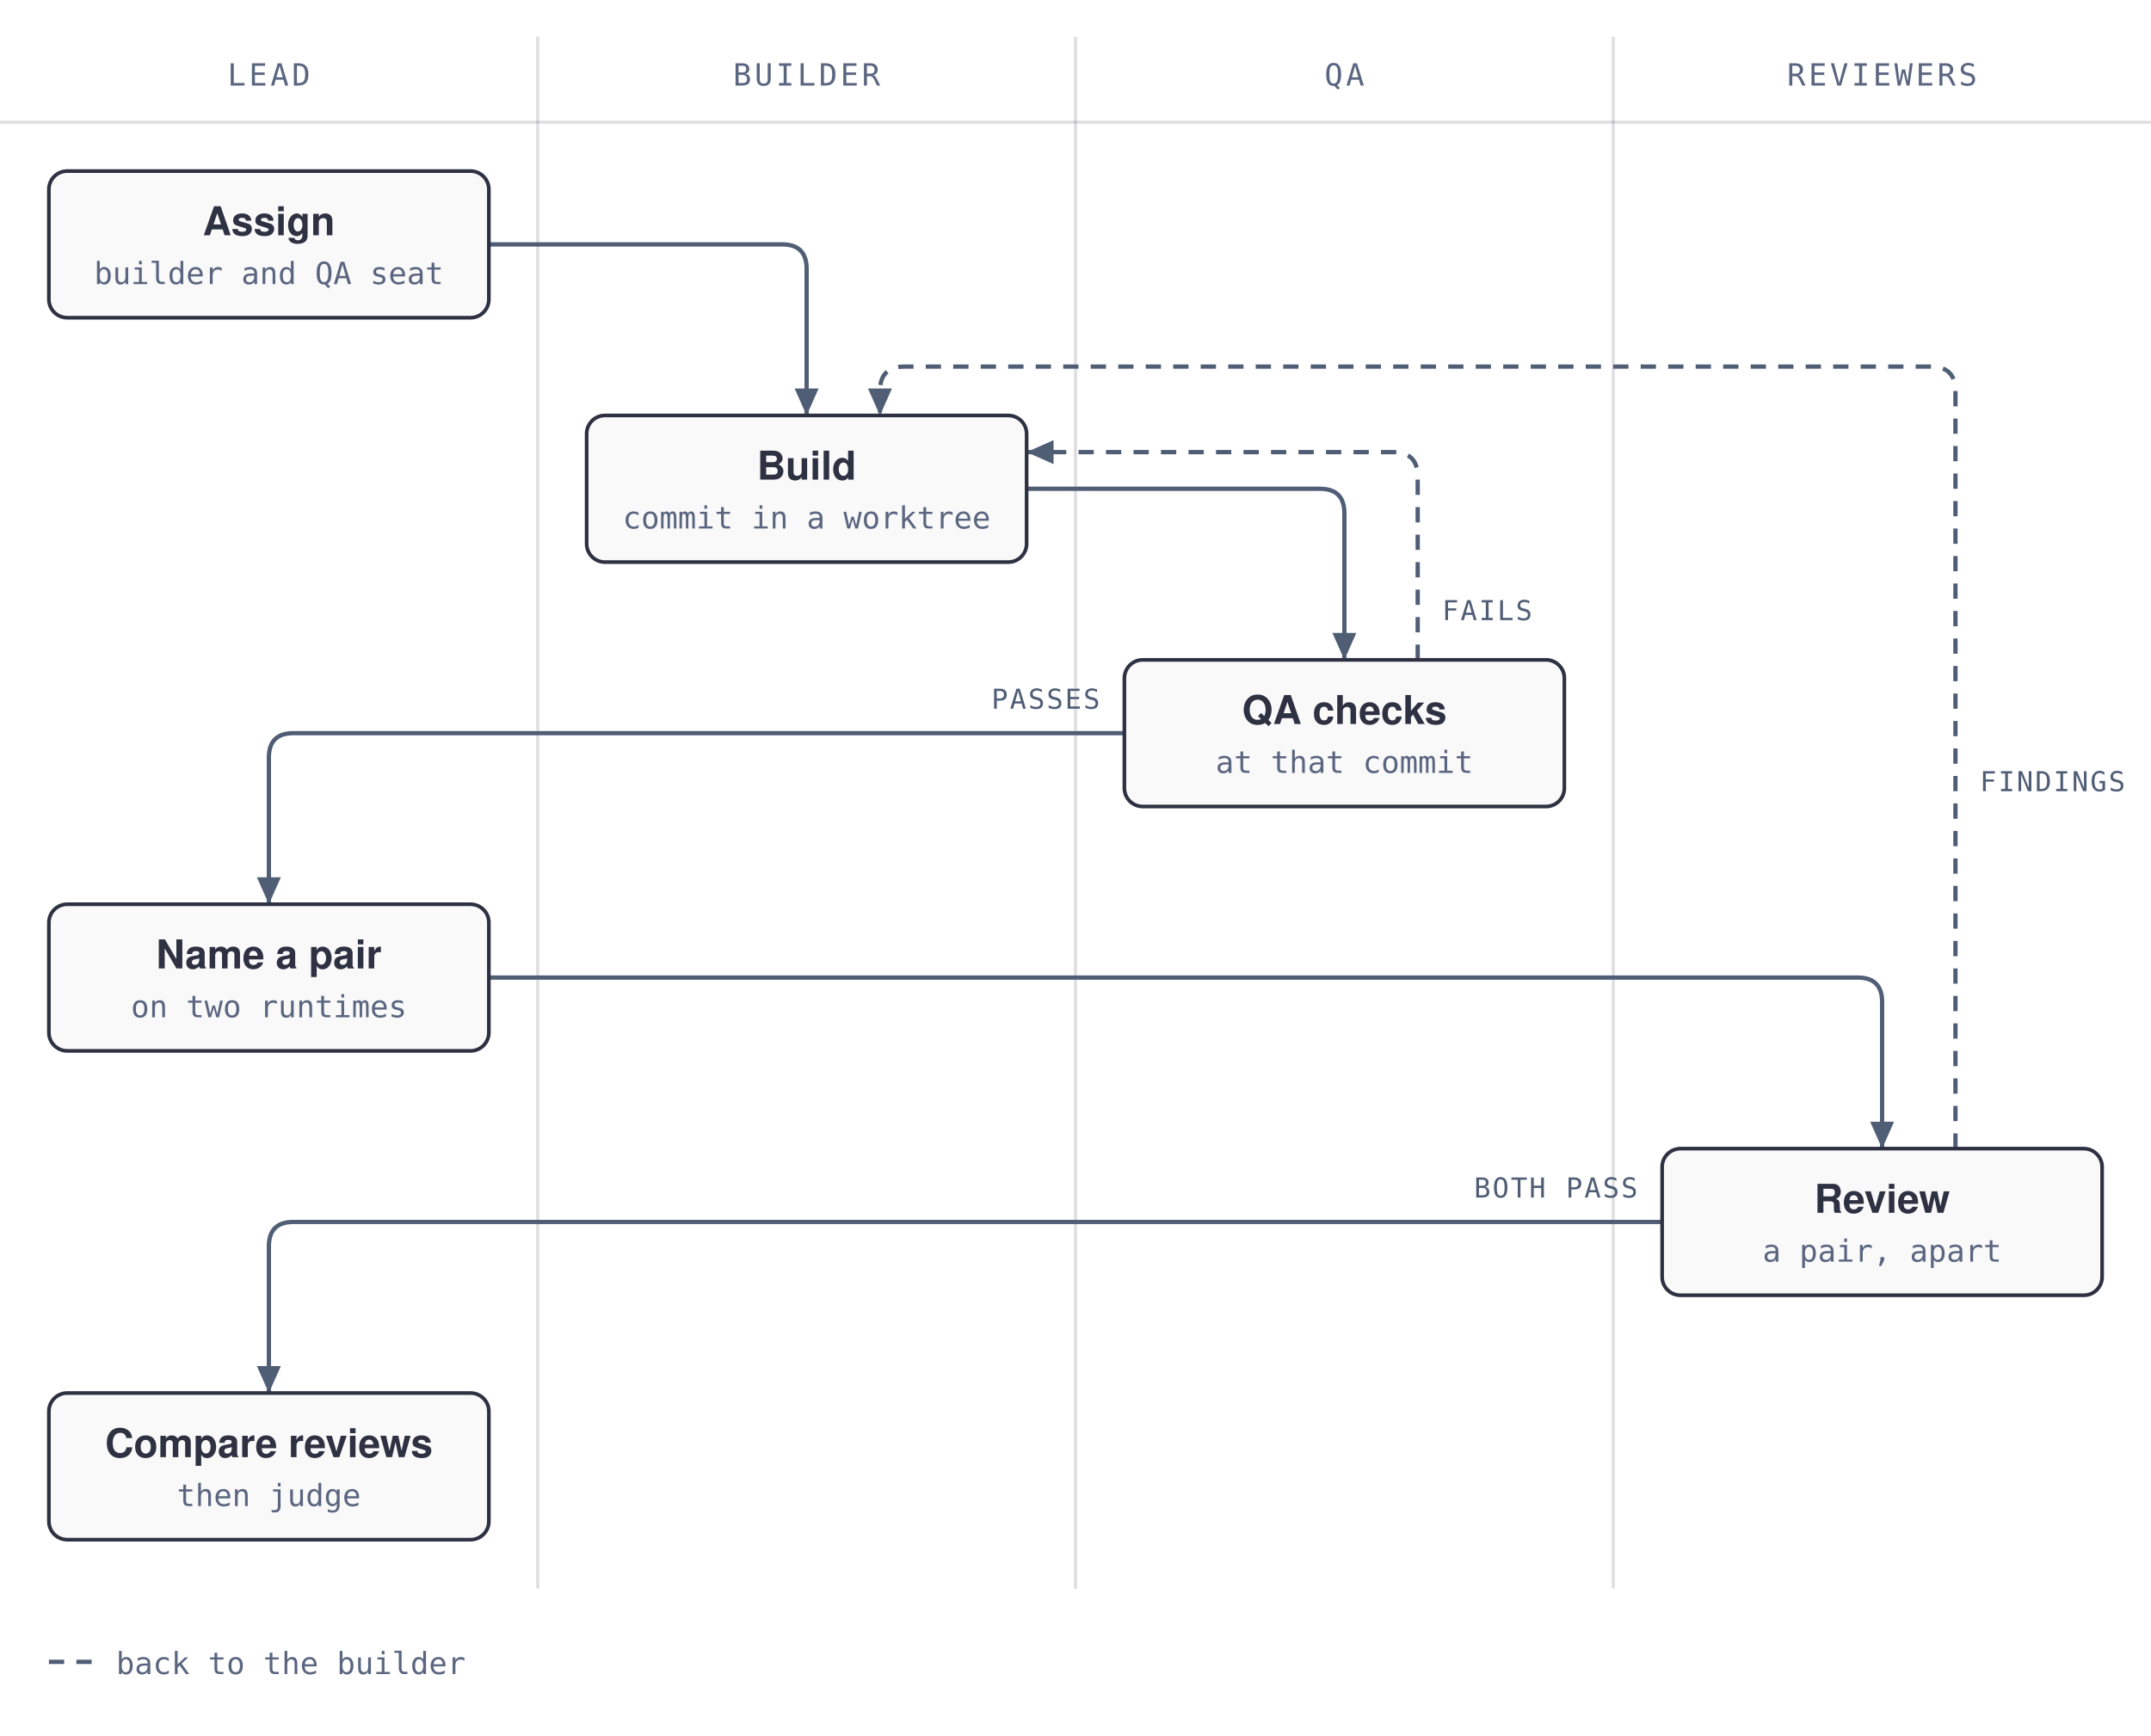
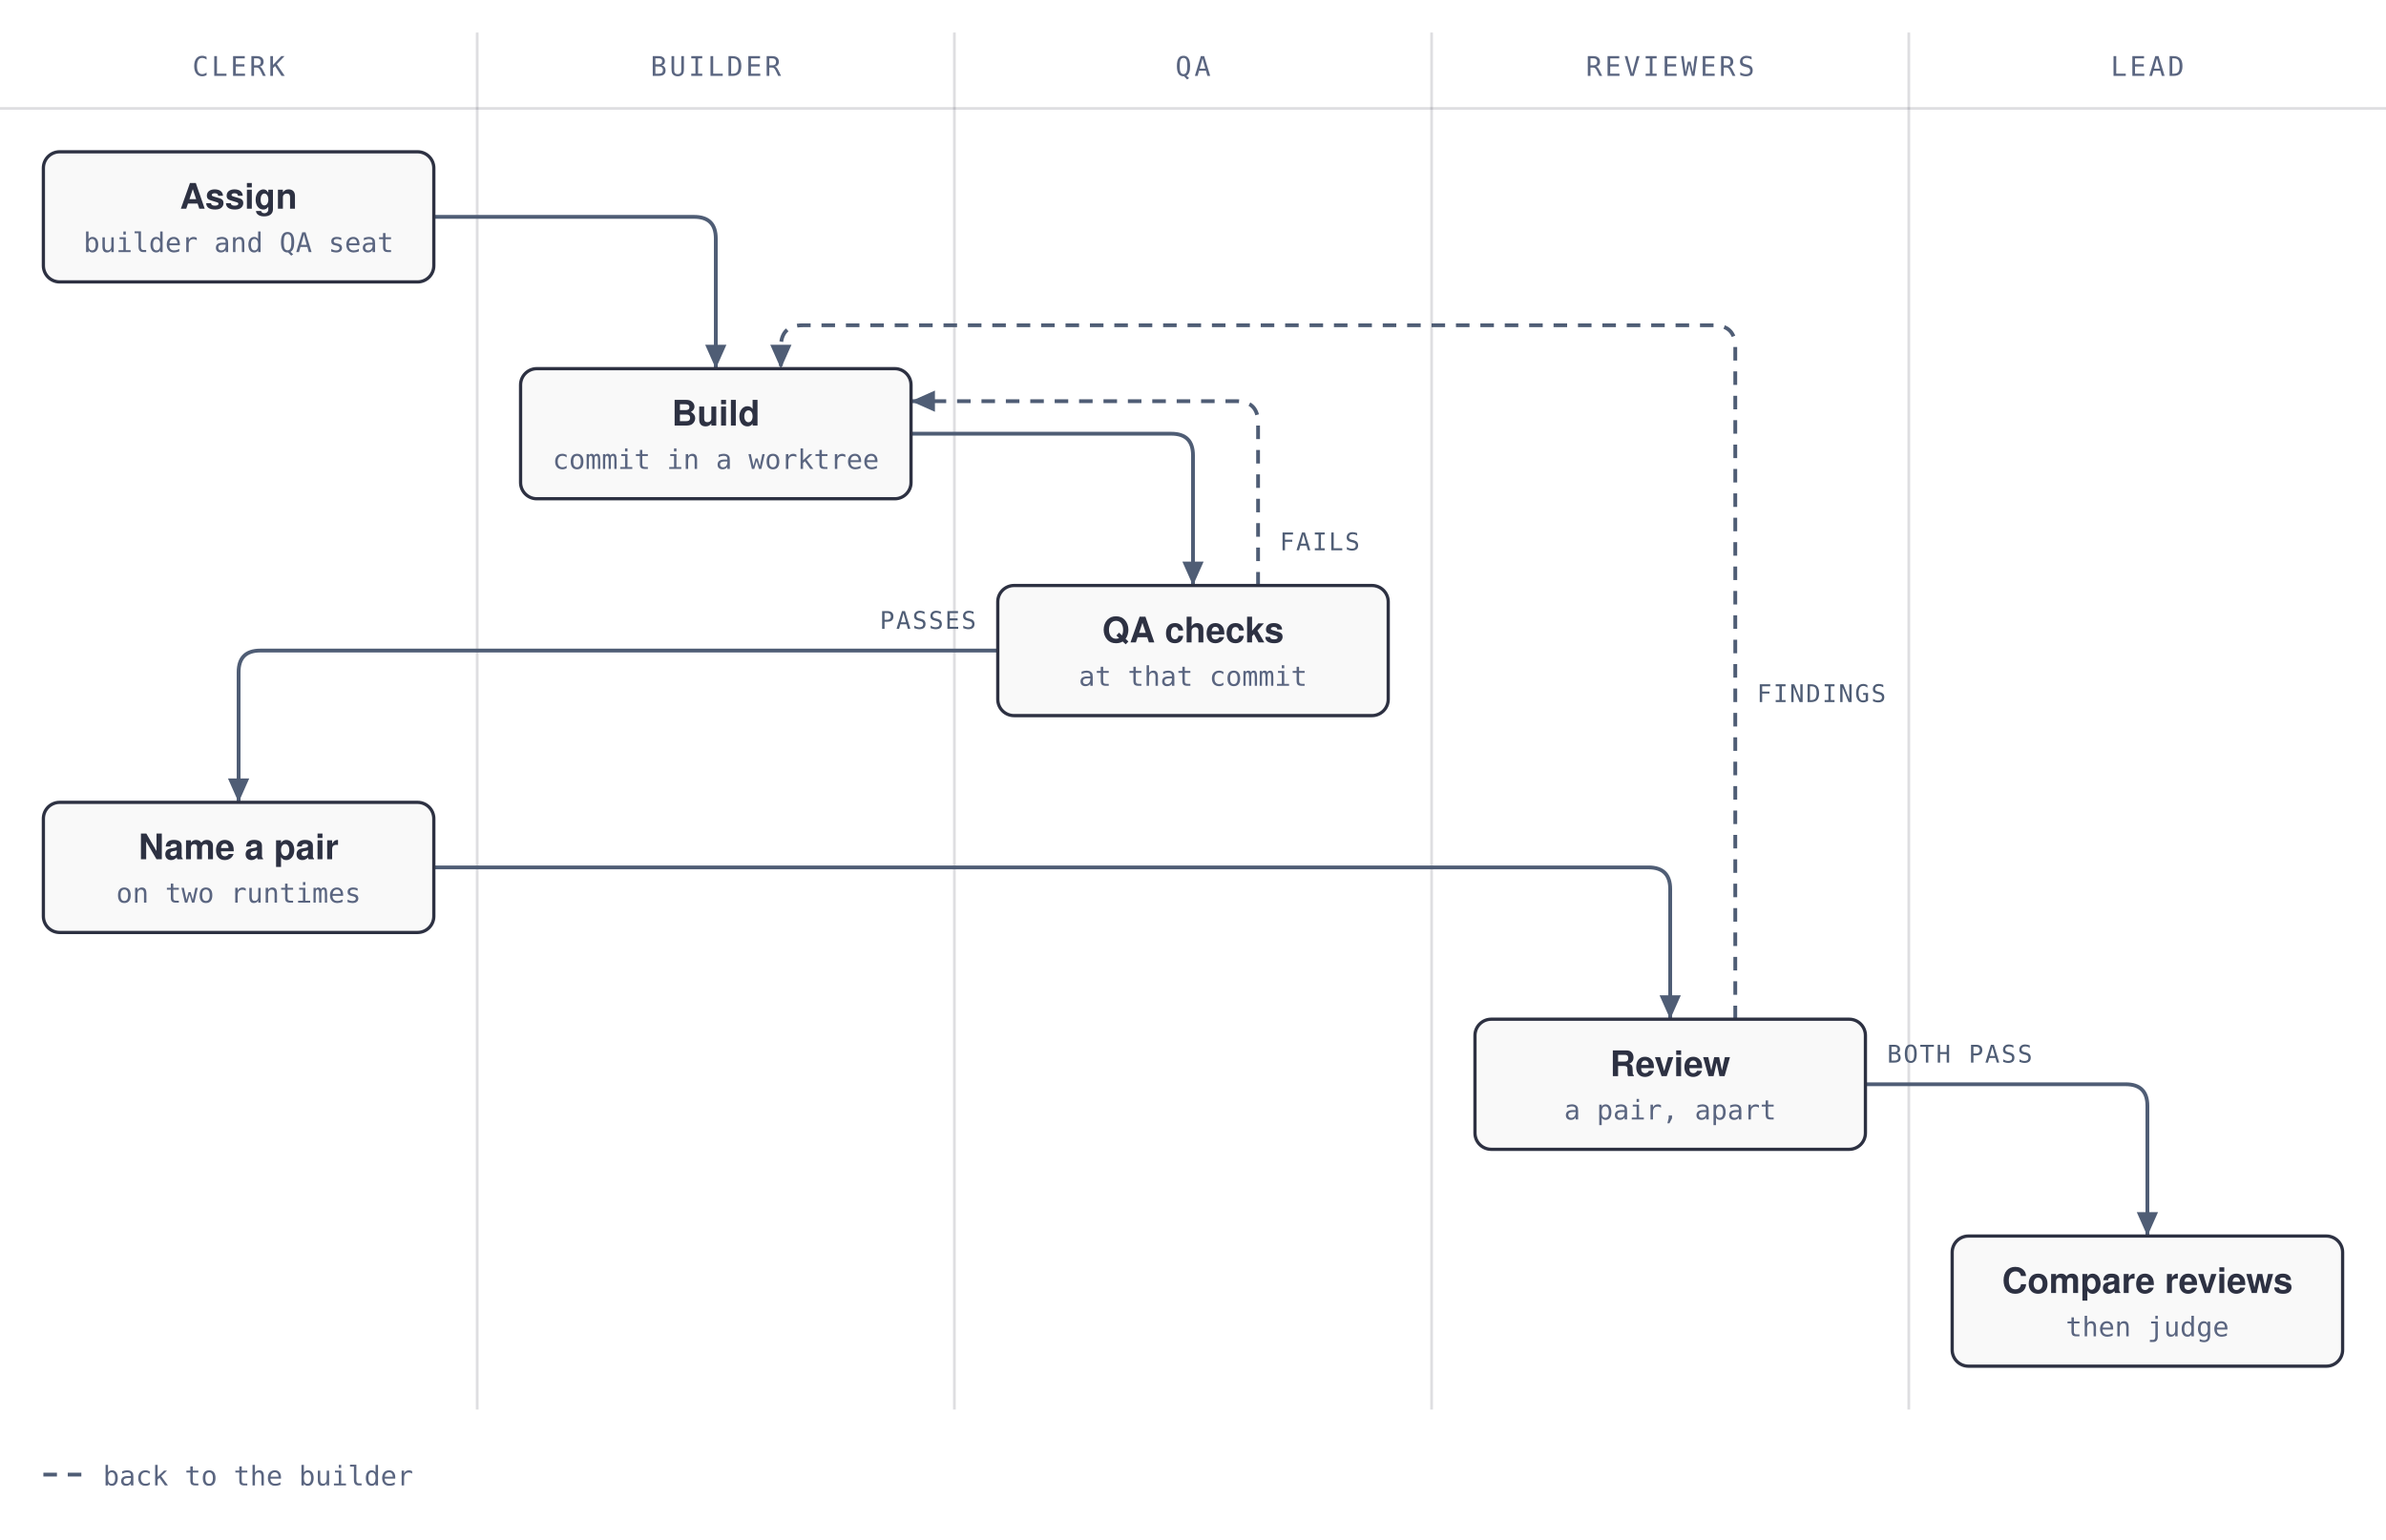
- <svg xmlns="http://www.w3.org/2000/svg" viewBox="0 0 704 568" width="704" height="568" role="img" aria-labelledby="how-a-slice-is-built-title how-a-slice-is-built-desc">
+ <svg xmlns="http://www.w3.org/2000/svg" viewBox="0 0 880 568" width="880" height="568" role="img" aria-labelledby="how-a-slice-is-built-title how-a-slice-is-built-desc">
  <defs>
    <marker id="how-a-slice-is-built-arrow-muted" viewBox="0 0 10 10" refX="9" refY="5" markerWidth="7" markerHeight="7" orient="auto-start-reverse">
      <path d="M0,1 L9,5 L0,9 z" fill="#4f5d75" />
    </marker>
    <marker id="how-a-slice-is-built-arrow-accent" viewBox="0 0 10 10" refX="9" refY="5" markerWidth="7" markerHeight="7" orient="auto-start-reverse">
      <path d="M0,1 L9,5 L0,9 z" fill="#bf4520" />
    </marker>
  </defs>
  <line x1="176" y1="12" x2="176" y2="520" stroke="rgba(45,49,66,0.16)" stroke-width="1" />
  <line x1="352" y1="12" x2="352" y2="520" stroke="rgba(45,49,66,0.16)" stroke-width="1" />
  <line x1="528" y1="12" x2="528" y2="520" stroke="rgba(45,49,66,0.16)" stroke-width="1" />
-   <line x1="0" y1="40" x2="704" y2="40" stroke="rgba(45,49,66,0.16)" stroke-width="1" />
+   <line x1="704" y1="12" x2="704" y2="520" stroke="rgba(45,49,66,0.16)" stroke-width="1" />
+   <line x1="0" y1="40" x2="880" y2="40" stroke="rgba(45,49,66,0.16)" stroke-width="1" />
  <path d="M160,80 L256,80 Q264,80 264,88 L264,136" fill="none" stroke="#4f5d75" stroke-width="1.4" marker-end="url(#how-a-slice-is-built-arrow-muted)" />
  <path d="M336,160 L432,160 Q440,160 440,168 L440,216" fill="none" stroke="#4f5d75" stroke-width="1.4" marker-end="url(#how-a-slice-is-built-arrow-muted)" />
  <path d="M368,240 L96,240 Q88,240 88,248 L88,296" fill="none" stroke="#4f5d75" stroke-width="1.4" marker-end="url(#how-a-slice-is-built-arrow-muted)" />
  <path d="M160,320 L608,320 Q616,320 616,328 L616,376" fill="none" stroke="#4f5d75" stroke-width="1.4" marker-end="url(#how-a-slice-is-built-arrow-muted)" />
-   <path d="M544,400 L96,400 Q88,400 88,408 L88,456" fill="none" stroke="#4f5d75" stroke-width="1.4" marker-end="url(#how-a-slice-is-built-arrow-muted)" />
+   <path d="M688,400 L784,400 Q792,400 792,408 L792,456" fill="none" stroke="#4f5d75" stroke-width="1.4" marker-end="url(#how-a-slice-is-built-arrow-muted)" />
  <path d="M464,216 L464,156 Q464,148 456,148 L336,148" fill="none" stroke="#4f5d75" stroke-width="1.4" stroke-dasharray="5,4" marker-end="url(#how-a-slice-is-built-arrow-muted)" />
  <path d="M640,376 L640,128 Q640,120 632,120 L296,120 Q288,120 288,128 L288,136" fill="none" stroke="#4f5d75" stroke-width="1.4" stroke-dasharray="5,4" marker-end="url(#how-a-slice-is-built-arrow-muted)" />
-   <text x="88" y="28" font-family="'Geist Mono', ui-monospace, SFMono-Regular, Menlo, Consolas, monospace" font-size="10" font-weight="400" fill="#5a6580" text-anchor="middle" letter-spacing="1">LEAD</text>
+   <text x="88" y="28" font-family="'Geist Mono', ui-monospace, SFMono-Regular, Menlo, Consolas, monospace" font-size="10" font-weight="400" fill="#5a6580" text-anchor="middle" letter-spacing="1">CLERK</text>
  <text x="264" y="28" font-family="'Geist Mono', ui-monospace, SFMono-Regular, Menlo, Consolas, monospace" font-size="10" font-weight="400" fill="#5a6580" text-anchor="middle" letter-spacing="1">BUILDER</text>
  <text x="440" y="28" font-family="'Geist Mono', ui-monospace, SFMono-Regular, Menlo, Consolas, monospace" font-size="10" font-weight="400" fill="#5a6580" text-anchor="middle" letter-spacing="1">QA</text>
  <text x="616" y="28" font-family="'Geist Mono', ui-monospace, SFMono-Regular, Menlo, Consolas, monospace" font-size="10" font-weight="400" fill="#5a6580" text-anchor="middle" letter-spacing="1">REVIEWERS</text>
+   <text x="792" y="28" font-family="'Geist Mono', ui-monospace, SFMono-Regular, Menlo, Consolas, monospace" font-size="10" font-weight="400" fill="#5a6580" text-anchor="middle" letter-spacing="1">LEAD</text>
  <rect x="16" y="56" width="144" height="48" rx="6" fill="rgba(45,49,66,0.03)" stroke="#2d3142" stroke-width="1.2" />
  <text x="88" y="77" font-family="Geist, system-ui, -apple-system, 'Segoe UI', Helvetica, Arial, sans-serif" font-size="13" font-weight="600" fill="#2d3142" text-anchor="middle">Assign</text>
  <text x="88" y="93" font-family="'Geist Mono', ui-monospace, SFMono-Regular, Menlo, Consolas, monospace" font-size="10" font-weight="400" fill="#5a6580" text-anchor="middle">builder and QA seat</text>
  <rect x="192" y="136" width="144" height="48" rx="6" fill="rgba(45,49,66,0.03)" stroke="#2d3142" stroke-width="1.2" />
  <text x="264" y="157" font-family="Geist, system-ui, -apple-system, 'Segoe UI', Helvetica, Arial, sans-serif" font-size="13" font-weight="600" fill="#2d3142" text-anchor="middle">Build</text>
  <text x="264" y="173" font-family="'Geist Mono', ui-monospace, SFMono-Regular, Menlo, Consolas, monospace" font-size="10" font-weight="400" fill="#5a6580" text-anchor="middle">commit in a worktree</text>
  <rect x="368" y="216" width="144" height="48" rx="6" fill="rgba(45,49,66,0.03)" stroke="#2d3142" stroke-width="1.2" />
  <text x="440" y="237" font-family="Geist, system-ui, -apple-system, 'Segoe UI', Helvetica, Arial, sans-serif" font-size="13" font-weight="600" fill="#2d3142" text-anchor="middle">QA checks</text>
  <text x="440" y="253" font-family="'Geist Mono', ui-monospace, SFMono-Regular, Menlo, Consolas, monospace" font-size="10" font-weight="400" fill="#5a6580" text-anchor="middle">at that commit</text>
  <rect x="16" y="296" width="144" height="48" rx="6" fill="rgba(45,49,66,0.03)" stroke="#2d3142" stroke-width="1.2" />
  <text x="88" y="317" font-family="Geist, system-ui, -apple-system, 'Segoe UI', Helvetica, Arial, sans-serif" font-size="13" font-weight="600" fill="#2d3142" text-anchor="middle">Name a pair</text>
  <text x="88" y="333" font-family="'Geist Mono', ui-monospace, SFMono-Regular, Menlo, Consolas, monospace" font-size="10" font-weight="400" fill="#5a6580" text-anchor="middle">on two runtimes</text>
  <rect x="544" y="376" width="144" height="48" rx="6" fill="rgba(45,49,66,0.03)" stroke="#2d3142" stroke-width="1.2" />
  <text x="616" y="397" font-family="Geist, system-ui, -apple-system, 'Segoe UI', Helvetica, Arial, sans-serif" font-size="13" font-weight="600" fill="#2d3142" text-anchor="middle">Review</text>
  <text x="616" y="413" font-family="'Geist Mono', ui-monospace, SFMono-Regular, Menlo, Consolas, monospace" font-size="10" font-weight="400" fill="#5a6580" text-anchor="middle">a pair, apart</text>
-   <rect x="16" y="456" width="144" height="48" rx="6" fill="rgba(45,49,66,0.03)" stroke="#2d3142" stroke-width="1.2" />
-   <text x="88" y="477" font-family="Geist, system-ui, -apple-system, 'Segoe UI', Helvetica, Arial, sans-serif" font-size="13" font-weight="600" fill="#2d3142" text-anchor="middle">Compare reviews</text>
-   <text x="88" y="493" font-family="'Geist Mono', ui-monospace, SFMono-Regular, Menlo, Consolas, monospace" font-size="10" font-weight="400" fill="#5a6580" text-anchor="middle">then judge</text>
+   <rect x="720" y="456" width="144" height="48" rx="6" fill="rgba(45,49,66,0.03)" stroke="#2d3142" stroke-width="1.2" />
+   <text x="792" y="477" font-family="Geist, system-ui, -apple-system, 'Segoe UI', Helvetica, Arial, sans-serif" font-size="13" font-weight="600" fill="#2d3142" text-anchor="middle">Compare reviews</text>
+   <text x="792" y="493" font-family="'Geist Mono', ui-monospace, SFMono-Regular, Menlo, Consolas, monospace" font-size="10" font-weight="400" fill="#5a6580" text-anchor="middle">then judge</text>
  <text x="472" y="203" font-family="'Geist Mono', ui-monospace, SFMono-Regular, Menlo, Consolas, monospace" font-size="9" font-weight="400" fill="#4f5d75" text-anchor="start" letter-spacing="0.6">FAILS</text>
  <text x="648" y="259" font-family="'Geist Mono', ui-monospace, SFMono-Regular, Menlo, Consolas, monospace" font-size="9" font-weight="400" fill="#4f5d75" text-anchor="start" letter-spacing="0.6">FINDINGS</text>
  <text x="360" y="232" font-family="'Geist Mono', ui-monospace, SFMono-Regular, Menlo, Consolas, monospace" font-size="9" font-weight="400" fill="#4f5d75" text-anchor="end" letter-spacing="0.6">PASSES</text>
-   <text x="536" y="392" font-family="'Geist Mono', ui-monospace, SFMono-Regular, Menlo, Consolas, monospace" font-size="9" font-weight="400" fill="#4f5d75" text-anchor="end" letter-spacing="0.6">BOTH PASS</text>
+   <text x="696" y="392" font-family="'Geist Mono', ui-monospace, SFMono-Regular, Menlo, Consolas, monospace" font-size="9" font-weight="400" fill="#4f5d75" text-anchor="start" letter-spacing="0.6">BOTH PASS</text>
  <line x1="16" y1="544" x2="32" y2="544" stroke="#4f5d75" stroke-width="1.4" stroke-dasharray="5,4" />
  <text x="38" y="548" font-family="'Geist Mono', ui-monospace, SFMono-Regular, Menlo, Consolas, monospace" font-size="10" fill="#5a6580">back to the builder</text>
</svg>
